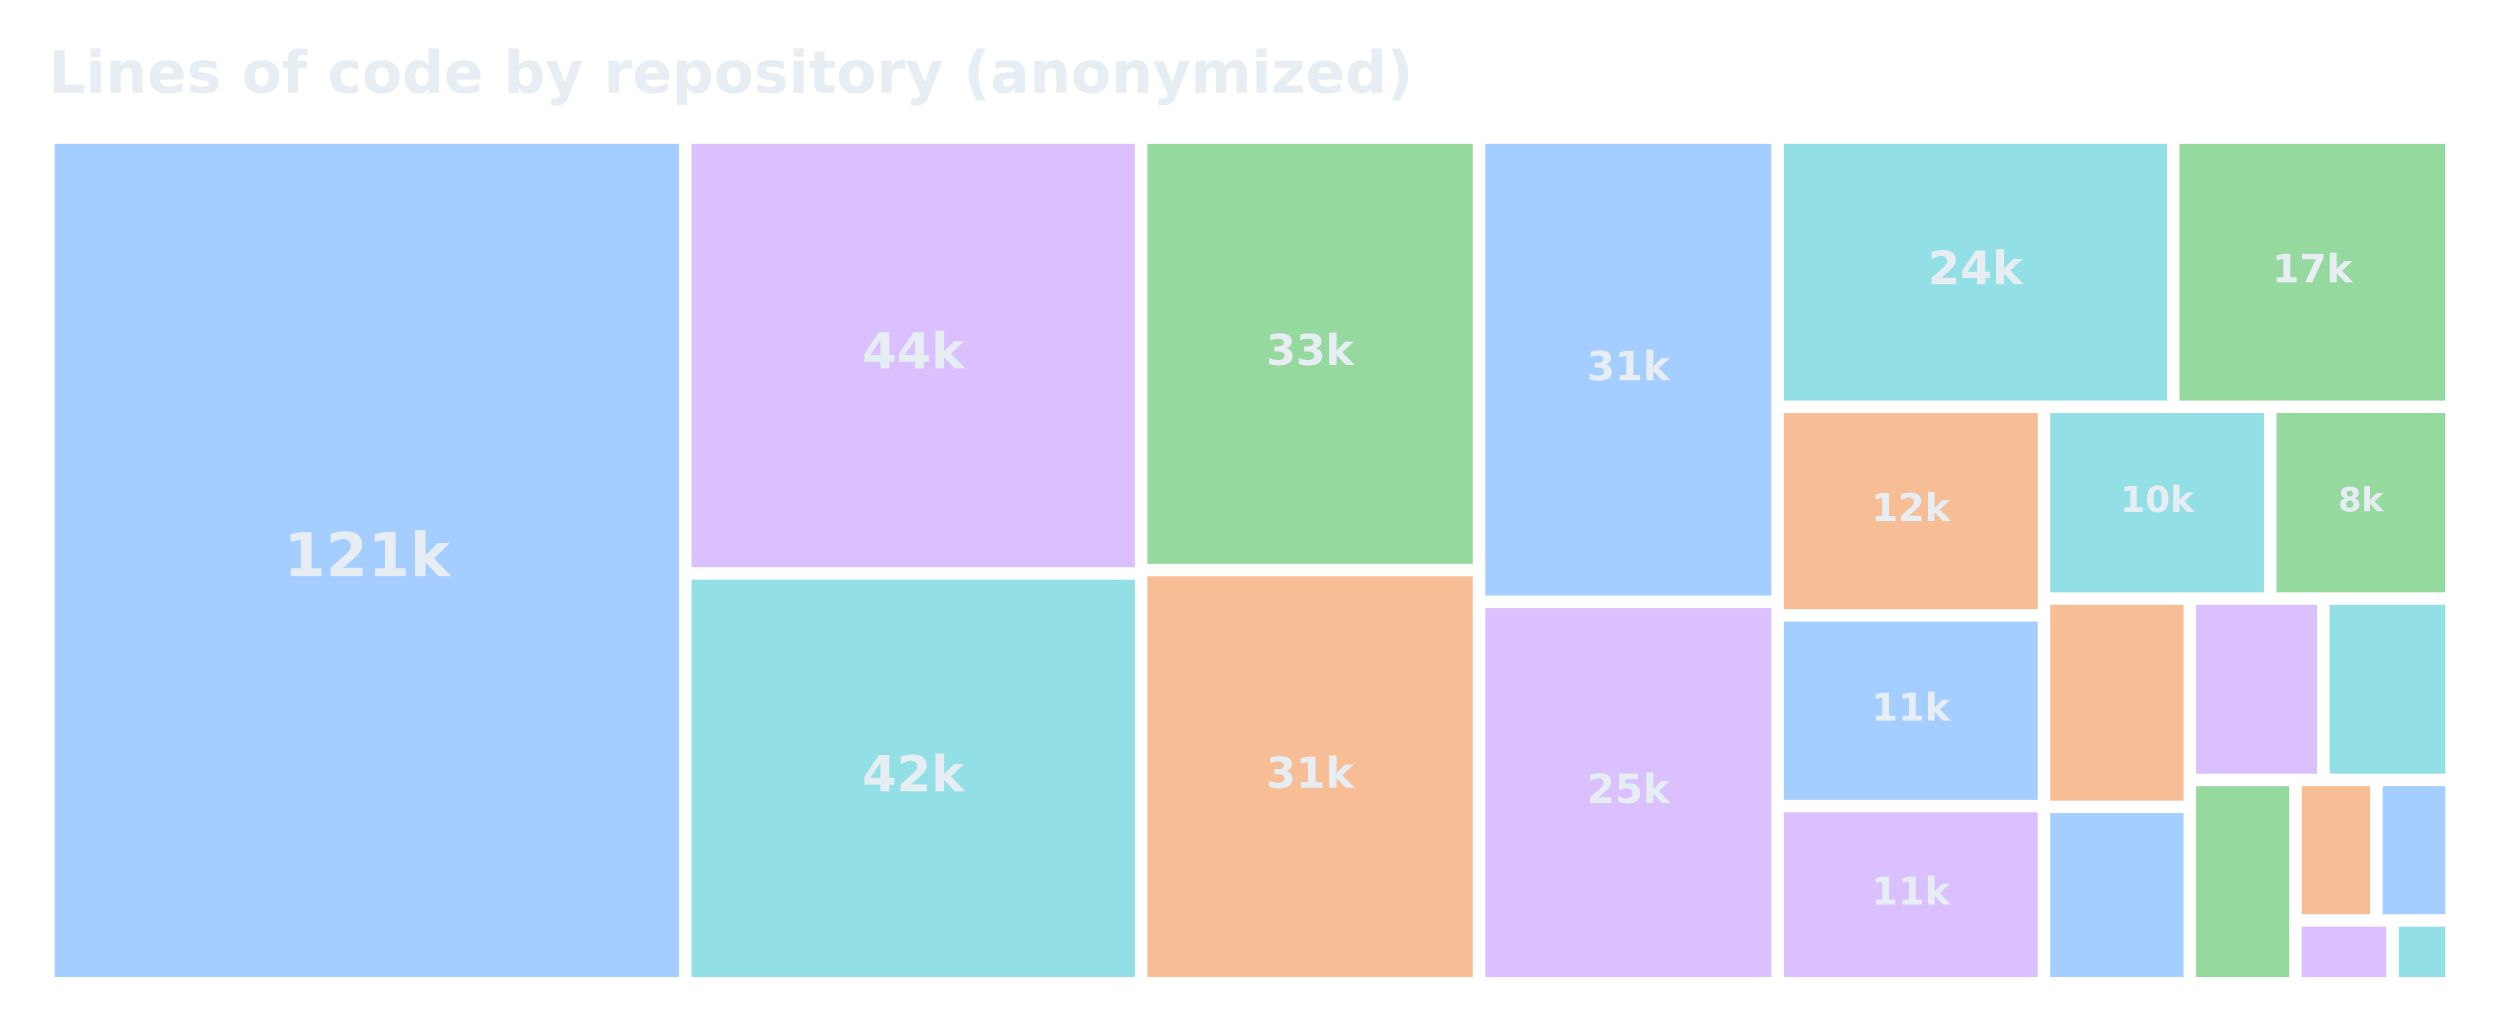
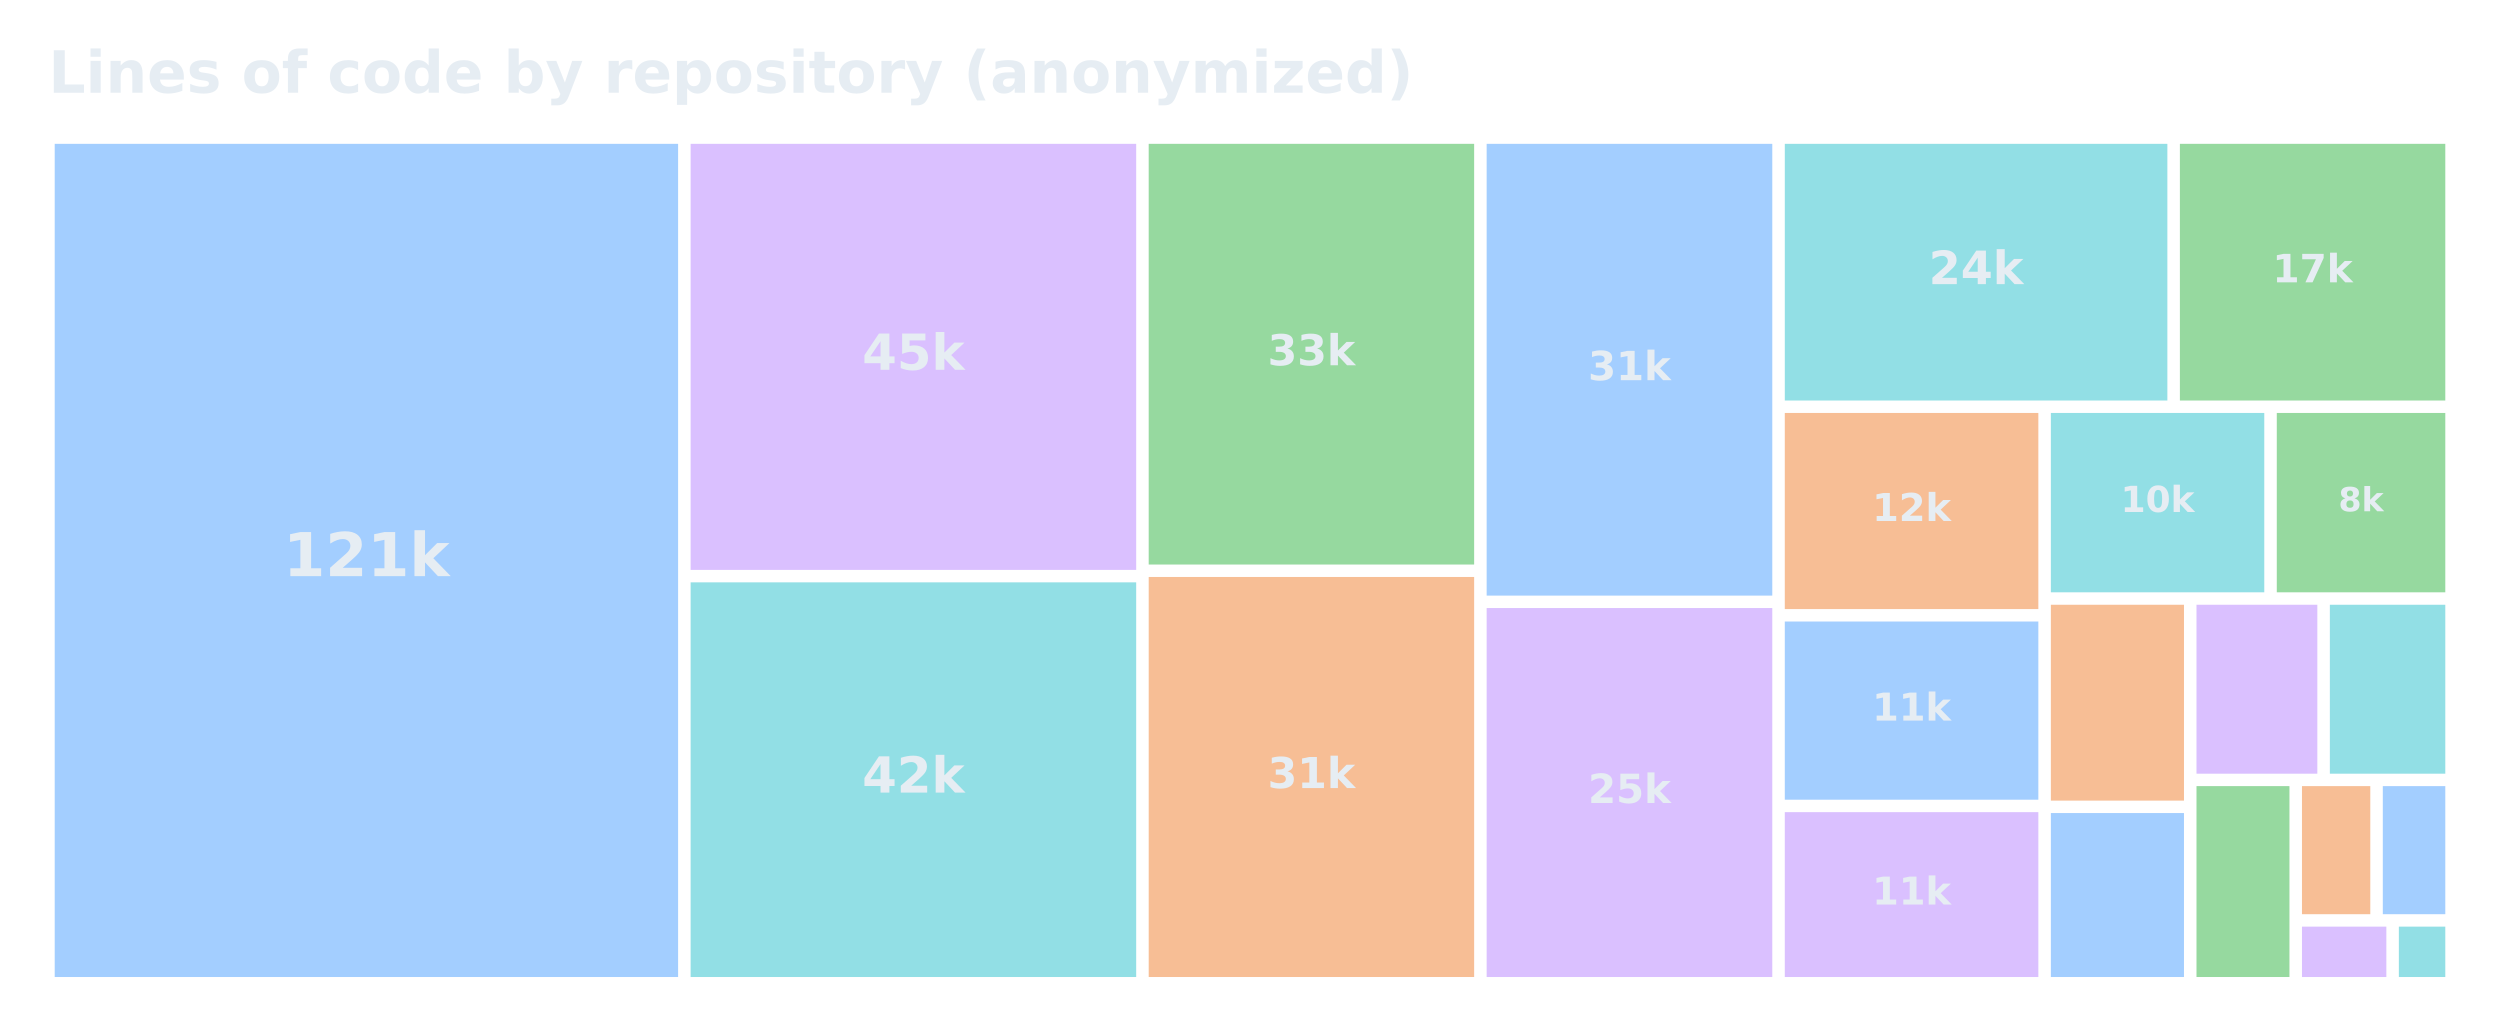
<svg xmlns="http://www.w3.org/2000/svg" xmlns:xlink="http://www.w3.org/1999/xlink" width="557.28pt" height="229.974pt" viewBox="0 0 557.28 229.974" version="1.1">
  <defs>
    <style type="text/css">*{stroke-linejoin: round; stroke-linecap: butt}</style>
  </defs>
  <g id="figure_1">
    <g id="patch_1">
      <path d="M 0 229.974  L 557.28 229.974  L 557.28 0  L 0 0  L 0 229.974  z " style="fill: none; opacity: 0" />
    </g>
    <g id="axes_1">
      <g id="patch_2">
-         <path d="M 12.195 32.064  L 151.371 32.064  L 151.371 217.788  L 12.195 217.788  z " clip-path="url(#pf82c1d01bf)" style="fill: #58a6ff; opacity: 0.55" />
+         <path d="M 12.195 32.064  L 151.159 32.064  L 151.159 217.788  L 12.195 217.788  z " clip-path="url(#pce9a09caf4)" style="fill: #58a6ff; opacity: 0.55" />
      </g>
      <g id="patch_3">
-         <path d="M 154.161 32.064  L 252.975 32.064  L 252.975 126.45  L 154.161 126.45  z " clip-path="url(#pf82c1d01bf)" style="fill: #bc8cff; opacity: 0.55" />
+         <path d="M 153.949 32.064  L 253.27 32.064  L 253.27 127.039  L 153.949 127.039  z " clip-path="url(#pce9a09caf4)" style="fill: #bc8cff; opacity: 0.55" />
      </g>
      <g id="patch_4">
-         <path d="M 154.161 129.222  L 252.975 129.222  L 252.975 217.788  L 154.161 217.788  z " clip-path="url(#pf82c1d01bf)" style="fill: #39c5cf; opacity: 0.55" />
+         <path d="M 153.949 129.811  L 253.27 129.811  L 253.27 217.788  L 153.949 217.788  z " clip-path="url(#pce9a09caf4)" style="fill: #39c5cf; opacity: 0.55" />
      </g>
      <g id="patch_5">
-         <path d="M 255.765 32.064  L 328.294 32.064  L 328.294 125.686  L 255.765 125.686  z " clip-path="url(#pf82c1d01bf)" style="fill: #3fb950; opacity: 0.55" />
+         <path d="M 256.06 32.064  L 328.604 32.064  L 328.604 125.841  L 256.06 125.841  z " clip-path="url(#pce9a09caf4)" style="fill: #3fb950; opacity: 0.55" />
      </g>
      <g id="patch_6">
-         <path d="M 255.765 128.458  L 328.294 128.458  L 328.294 217.788  L 255.765 217.788  z " clip-path="url(#pf82c1d01bf)" style="fill: #f0883e; opacity: 0.55" />
+         <path d="M 256.06 128.613  L 328.604 128.613  L 328.604 217.788  L 256.06 217.788  z " clip-path="url(#pce9a09caf4)" style="fill: #f0883e; opacity: 0.55" />
      </g>
      <g id="patch_7">
-         <path d="M 331.084 32.064  L 394.851 32.064  L 394.851 132.768  L 331.084 132.768  z " clip-path="url(#pf82c1d01bf)" style="fill: #58a6ff; opacity: 0.55" />
+         <path d="M 331.394 32.064  L 395.062 32.064  L 395.062 132.768  L 331.394 132.768  z " clip-path="url(#pce9a09caf4)" style="fill: #58a6ff; opacity: 0.55" />
      </g>
      <g id="patch_8">
-         <path d="M 331.084 135.54  L 394.851 135.54  L 394.851 217.788  L 331.084 217.788  z " clip-path="url(#pf82c1d01bf)" style="fill: #bc8cff; opacity: 0.55" />
+         <path d="M 331.394 135.54  L 395.062 135.54  L 395.062 217.788  L 331.394 217.788  z " clip-path="url(#pce9a09caf4)" style="fill: #bc8cff; opacity: 0.55" />
      </g>
      <g id="patch_9">
-         <path d="M 397.641 32.064  L 483.046 32.064  L 483.046 89.287  L 397.641 89.287  z " clip-path="url(#pf82c1d01bf)" style="fill: #39c5cf; opacity: 0.55" />
+         <path d="M 397.852 32.064  L 483.133 32.064  L 483.133 89.281  L 397.852 89.281  z " clip-path="url(#pce9a09caf4)" style="fill: #39c5cf; opacity: 0.55" />
      </g>
      <g id="patch_10">
-         <path d="M 485.836 32.064  L 545.085 32.064  L 545.085 89.287  L 485.836 89.287  z " clip-path="url(#pf82c1d01bf)" style="fill: #3fb950; opacity: 0.55" />
+         <path d="M 485.923 32.064  L 545.085 32.064  L 545.085 89.281  L 485.923 89.281  z " clip-path="url(#pce9a09caf4)" style="fill: #3fb950; opacity: 0.55" />
      </g>
      <g id="patch_11">
-         <path d="M 397.641 92.059  L 454.233 92.059  L 454.233 135.791  L 397.641 135.791  z " clip-path="url(#pf82c1d01bf)" style="fill: #f0883e; opacity: 0.55" />
+         <path d="M 397.852 92.053  L 454.373 92.053  L 454.373 135.771  L 397.852 135.771  z " clip-path="url(#pce9a09caf4)" style="fill: #f0883e; opacity: 0.55" />
      </g>
      <g id="patch_12">
-         <path d="M 397.641 138.563  L 454.233 138.563  L 454.233 178.298  L 397.641 178.298  z " clip-path="url(#pf82c1d01bf)" style="fill: #58a6ff; opacity: 0.55" />
+         <path d="M 397.852 138.543  L 454.373 138.543  L 454.373 178.265  L 397.852 178.265  z " clip-path="url(#pce9a09caf4)" style="fill: #58a6ff; opacity: 0.55" />
      </g>
      <g id="patch_13">
-         <path d="M 397.641 181.07  L 454.233 181.07  L 454.233 217.788  L 397.641 217.788  z " clip-path="url(#pf82c1d01bf)" style="fill: #bc8cff; opacity: 0.55" />
+         <path d="M 397.852 181.037  L 454.373 181.037  L 454.373 217.788  L 397.852 217.788  z " clip-path="url(#pce9a09caf4)" style="fill: #bc8cff; opacity: 0.55" />
      </g>
      <g id="patch_14">
-         <path d="M 457.023 92.059  L 504.671 92.059  L 504.671 132.038  L 457.023 132.038  z " clip-path="url(#pf82c1d01bf)" style="fill: #39c5cf; opacity: 0.55" />
+         <path d="M 457.163 92.053  L 504.733 92.053  L 504.733 132.034  L 457.163 132.034  z " clip-path="url(#pce9a09caf4)" style="fill: #39c5cf; opacity: 0.55" />
      </g>
      <g id="patch_15">
-         <path d="M 507.461 92.059  L 545.085 92.059  L 545.085 132.038  L 507.461 132.038  z " clip-path="url(#pf82c1d01bf)" style="fill: #3fb950; opacity: 0.55" />
+         <path d="M 507.523 92.053  L 545.085 92.053  L 545.085 132.034  L 507.523 132.034  z " clip-path="url(#pce9a09caf4)" style="fill: #3fb950; opacity: 0.55" />
      </g>
      <g id="patch_16">
-         <path d="M 457.023 134.81  L 486.746 134.81  L 486.746 178.467  L 457.023 178.467  z " clip-path="url(#pf82c1d01bf)" style="fill: #f0883e; opacity: 0.55" />
+         <path d="M 457.163 134.806  L 486.835 134.806  L 486.835 178.466  L 457.163 178.466  z " clip-path="url(#pce9a09caf4)" style="fill: #f0883e; opacity: 0.55" />
      </g>
      <g id="patch_17">
-         <path d="M 457.023 181.239  L 486.746 181.239  L 486.746 217.788  L 457.023 217.788  z " clip-path="url(#pf82c1d01bf)" style="fill: #58a6ff; opacity: 0.55" />
+         <path d="M 457.163 181.238  L 486.835 181.238  L 486.835 217.788  L 457.163 217.788  z " clip-path="url(#pce9a09caf4)" style="fill: #58a6ff; opacity: 0.55" />
      </g>
      <g id="patch_18">
-         <path d="M 489.536 134.81  L 516.517 134.81  L 516.517 172.466  L 489.536 172.466  z " clip-path="url(#pf82c1d01bf)" style="fill: #bc8cff; opacity: 0.55" />
+         <path d="M 489.625 134.806  L 516.561 134.806  L 516.561 172.464  L 489.625 172.464  z " clip-path="url(#pce9a09caf4)" style="fill: #bc8cff; opacity: 0.55" />
      </g>
      <g id="patch_19">
-         <path d="M 519.307 134.81  L 545.085 134.81  L 545.085 172.466  L 519.307 172.466  z " clip-path="url(#pf82c1d01bf)" style="fill: #39c5cf; opacity: 0.55" />
+         <path d="M 519.351 134.806  L 545.085 134.806  L 545.085 172.464  L 519.351 172.464  z " clip-path="url(#pce9a09caf4)" style="fill: #39c5cf; opacity: 0.55" />
      </g>
      <g id="patch_20">
-         <path d="M 489.536 175.238  L 510.294 175.238  L 510.294 217.788  L 489.536 217.788  z " clip-path="url(#pf82c1d01bf)" style="fill: #3fb950; opacity: 0.55" />
+         <path d="M 489.625 175.236  L 510.347 175.236  L 510.347 217.788  L 489.625 217.788  z " clip-path="url(#pce9a09caf4)" style="fill: #3fb950; opacity: 0.55" />
      </g>
      <g id="patch_21">
-         <path d="M 513.084 175.238  L 528.342 175.238  L 528.342 203.787  L 513.084 203.787  z " clip-path="url(#pf82c1d01bf)" style="fill: #f0883e; opacity: 0.55" />
+         <path d="M 513.137 175.236  L 528.367 175.236  L 528.367 203.786  L 513.137 203.786  z " clip-path="url(#pce9a09caf4)" style="fill: #f0883e; opacity: 0.55" />
      </g>
      <g id="patch_22">
-         <path d="M 531.132 175.238  L 545.085 175.238  L 545.085 203.787  L 531.132 203.787  z " clip-path="url(#pf82c1d01bf)" style="fill: #58a6ff; opacity: 0.55" />
+         <path d="M 531.157 175.236  L 545.085 175.236  L 545.085 203.786  L 531.157 203.786  z " clip-path="url(#pce9a09caf4)" style="fill: #58a6ff; opacity: 0.55" />
      </g>
      <g id="patch_23">
-         <path d="M 513.084 206.559  L 531.923 206.559  L 531.923 217.788  L 513.084 217.788  z " clip-path="url(#pf82c1d01bf)" style="fill: #bc8cff; opacity: 0.55" />
+         <path d="M 513.137 206.558  L 531.944 206.558  L 531.944 217.788  L 513.137 217.788  z " clip-path="url(#pce9a09caf4)" style="fill: #bc8cff; opacity: 0.55" />
      </g>
      <g id="patch_24">
-         <path d="M 534.713 206.559  L 545.085 206.559  L 545.085 217.788  L 534.713 217.788  z " clip-path="url(#pf82c1d01bf)" style="fill: #39c5cf; opacity: 0.55" />
+         <path d="M 534.734 206.558  L 545.085 206.558  L 545.085 217.788  L 534.734 217.788  z " clip-path="url(#pce9a09caf4)" style="fill: #39c5cf; opacity: 0.55" />
      </g>
      <g id="text_1">
-         <g style="fill: #e6edf3" transform="translate(63.23142 128.4283) scale(0.134807 -0.134807)">
+         <g style="fill: #e6edf3" transform="translate(63.14287 128.425) scale(0.13468 -0.13468)">
          <defs>
            <path id="DejaVuSans-Bold-14" d="M 750 831  L 1813 831  L 1813 3847  L 722 3622  L 722 4441  L 1806 4666  L 2950 4666  L 2950 831  L 4013 831  L 4013 0  L 750 0  L 750 831  z " transform="scale(0.015625)" />
            <path id="DejaVuSans-Bold-15" d="M 1844 884  L 3897 884  L 3897 0  L 506 0  L 506 884  L 2209 2388  Q 2438 2594 2547 2791  Q 2656 2988 2656 3200  Q 2656 3528 2436 3728  Q 2216 3928 1850 3928  Q 1569 3928 1234 3808  Q 900 3688 519 3450  L 519 4475  Q 925 4609 1322 4679  Q 1719 4750 2100 4750  Q 2938 4750 3402 4381  Q 3866 4013 3866 3353  Q 3866 2972 3669 2642  Q 3472 2313 2841 1759  L 1844 884  z " transform="scale(0.015625)" />
            <path id="DejaVuSans-Bold-4e" d="M 538 4863  L 1656 4863  L 1656 2216  L 2944 3500  L 4244 3500  L 2534 1894  L 4378 0  L 3022 0  L 1656 1459  L 1656 0  L 538 0  L 538 4863  z " transform="scale(0.015625)" />
          </defs>
          <use xlink:href="#DejaVuSans-Bold-14" />
          <use xlink:href="#DejaVuSans-Bold-15" transform="translate(69.57812 0)" />
          <use xlink:href="#DejaVuSans-Bold-14" transform="translate(139.1562 0)" />
          <use xlink:href="#DejaVuSans-Bold-4e" transform="translate(208.7344 0)" />
        </g>
      </g>
      <g id="text_2">
-         <g style="fill: #e6edf3" transform="translate(192.1854 82.13266) scale(0.110695 -0.110695)">
+         <g style="fill: #e6edf3" transform="translate(192.1958 82.4351) scale(0.110998 -0.110998)">
          <defs>
            <path id="DejaVuSans-Bold-17" d="M 2356 3675  L 1038 1722  L 2356 1722  L 2356 3675  z M 2156 4666  L 3494 4666  L 3494 1722  L 4159 1722  L 4159 850  L 3494 850  L 3494 0  L 2356 0  L 2356 850  L 288 850  L 288 1881  L 2156 4666  z " transform="scale(0.015625)" />
+             <path id="DejaVuSans-Bold-18" d="M 678 4666  L 3669 4666  L 3669 3781  L 1638 3781  L 1638 3059  Q 1775 3097 1914 3117  Q 2053 3138 2203 3138  Q 3056 3138 3531 2711  Q 4006 2284 4006 1522  Q 4006 766 3489 337  Q 2972 -91 2053 -91  Q 1656 -91 1267 -14  Q 878 63 494 219  L 494 1166  Q 875 947 1217 837  Q 1559 728 1863 728  Q 2300 728 2551 942  Q 2803 1156 2803 1522  Q 2803 1891 2551 2103  Q 2300 2316 1863 2316  Q 1603 2316 1309 2248  Q 1016 2181 678 2041  L 678 4666  z " transform="scale(0.015625)" />
          </defs>
          <use xlink:href="#DejaVuSans-Bold-17" />
-           <use xlink:href="#DejaVuSans-Bold-17" transform="translate(69.57812 0)" />
+           <use xlink:href="#DejaVuSans-Bold-18" transform="translate(69.57812 0)" />
          <use xlink:href="#DejaVuSans-Bold-4e" transform="translate(139.1562 0)" />
        </g>
      </g>
      <g id="text_3">
-         <g style="fill: #e6edf3" transform="translate(192.1854 176.3807) scale(0.110695 -0.110695)">
+         <g style="fill: #e6edf3" transform="translate(192.1958 176.6831) scale(0.110998 -0.110998)">
          <use xlink:href="#DejaVuSans-Bold-17" />
          <use xlink:href="#DejaVuSans-Bold-15" transform="translate(69.57812 0)" />
          <use xlink:href="#DejaVuSans-Bold-4e" transform="translate(139.1562 0)" />
        </g>
      </g>
      <g id="text_4">
-         <g style="fill: #e6edf3" transform="translate(282.2613 81.34292) scale(0.094994 -0.094994)">
+         <g style="fill: #e6edf3" transform="translate(282.5627 81.4208) scale(0.095002 -0.095002)">
          <defs>
            <path id="DejaVuSans-Bold-16" d="M 2981 2516  Q 3453 2394 3698 2092  Q 3944 1791 3944 1325  Q 3944 631 3412 270  Q 2881 -91 1863 -91  Q 1503 -91 1142 -33  Q 781 25 428 141  L 428 1069  Q 766 900 1098 814  Q 1431 728 1753 728  Q 2231 728 2486 893  Q 2741 1059 2741 1369  Q 2741 1688 2480 1852  Q 2219 2016 1709 2016  L 1228 2016  L 1228 2791  L 1734 2791  Q 2188 2791 2409 2933  Q 2631 3075 2631 3366  Q 2631 3634 2415 3781  Q 2200 3928 1806 3928  Q 1516 3928 1219 3862  Q 922 3797 628 3669  L 628 4550  Q 984 4650 1334 4700  Q 1684 4750 2022 4750  Q 2931 4750 3382 4451  Q 3834 4153 3834 3553  Q 3834 3144 3618 2883  Q 3403 2622 2981 2516  z " transform="scale(0.015625)" />
          </defs>
          <use xlink:href="#DejaVuSans-Bold-16" />
          <use xlink:href="#DejaVuSans-Bold-16" transform="translate(69.57812 0)" />
          <use xlink:href="#DejaVuSans-Bold-4e" transform="translate(139.1562 0)" />
        </g>
      </g>
      <g id="text_5">
-         <g style="fill: #e6edf3" transform="translate(282.2613 175.5909) scale(0.094994 -0.094994)">
+         <g style="fill: #e6edf3" transform="translate(282.5627 175.6688) scale(0.095002 -0.095002)">
          <use xlink:href="#DejaVuSans-Bold-16" />
          <use xlink:href="#DejaVuSans-Bold-14" transform="translate(69.57812 0)" />
          <use xlink:href="#DejaVuSans-Bold-4e" transform="translate(139.1562 0)" />
        </g>
      </g>
      <g id="text_6">
-         <g style="fill: #e6edf3" transform="translate(353.7379 84.7482) scale(0.089759 -0.089759)">
+         <g style="fill: #e6edf3" transform="translate(354.0039 84.74666) scale(0.0897 -0.0897)">
          <use xlink:href="#DejaVuSans-Bold-16" />
          <use xlink:href="#DejaVuSans-Bold-14" transform="translate(69.57812 0)" />
          <use xlink:href="#DejaVuSans-Bold-4e" transform="translate(139.1562 0)" />
        </g>
      </g>
      <g id="text_7">
-         <g style="fill: #e6edf3" transform="translate(353.7379 178.9962) scale(0.089759 -0.089759)">
-           <defs>
-             <path id="DejaVuSans-Bold-18" d="M 678 4666  L 3669 4666  L 3669 3781  L 1638 3781  L 1638 3059  Q 1775 3097 1914 3117  Q 2053 3138 2203 3138  Q 3056 3138 3531 2711  Q 4006 2284 4006 1522  Q 4006 766 3489 337  Q 2972 -91 2053 -91  Q 1656 -91 1267 -14  Q 878 63 494 219  L 494 1166  Q 875 947 1217 837  Q 1559 728 1863 728  Q 2300 728 2551 942  Q 2803 1156 2803 1522  Q 2803 1891 2551 2103  Q 2300 2316 1863 2316  Q 1603 2316 1309 2248  Q 1016 2181 678 2041  L 678 4666  z " transform="scale(0.015625)" />
-           </defs>
+         <g style="fill: #e6edf3" transform="translate(354.0039 178.9947) scale(0.0897 -0.0897)">
          <use xlink:href="#DejaVuSans-Bold-15" />
          <use xlink:href="#DejaVuSans-Bold-18" transform="translate(69.57812 0)" />
          <use xlink:href="#DejaVuSans-Bold-4e" transform="translate(139.1562 0)" />
        </g>
      </g>
      <g id="text_8">
-         <g style="fill: #e6edf3" transform="translate(429.785 63.34305) scale(0.102685 -0.102685)">
+         <g style="fill: #e6edf3" transform="translate(429.941 63.33831) scale(0.102612 -0.102612)">
          <use xlink:href="#DejaVuSans-Bold-15" />
          <use xlink:href="#DejaVuSans-Bold-17" transform="translate(69.57812 0)" />
          <use xlink:href="#DejaVuSans-Bold-4e" transform="translate(139.1562 0)" />
        </g>
      </g>
      <g id="text_9">
-         <g style="fill: #e6edf3" transform="translate(506.5085 62.9371) scale(0.08706 -0.08706)">
+         <g style="fill: #e6edf3" transform="translate(506.5572 62.93293) scale(0.087008 -0.087008)">
          <defs>
            <path id="DejaVuSans-Bold-1a" d="M 428 4666  L 3944 4666  L 3944 3988  L 2125 0  L 953 0  L 2675 3781  L 428 3781  L 428 4666  z " transform="scale(0.015625)" />
          </defs>
          <use xlink:href="#DejaVuSans-Bold-14" />
          <use xlink:href="#DejaVuSans-Bold-1a" transform="translate(69.57812 0)" />
          <use xlink:href="#DejaVuSans-Bold-4e" transform="translate(139.1562 0)" />
        </g>
      </g>
      <g id="text_10">
-         <g style="fill: #e6edf3" transform="translate(417.1483 116.1452) scale(0.085473 -0.085473)">
+         <g style="fill: #e6edf3" transform="translate(417.3275 116.1314) scale(0.085431 -0.085431)">
          <use xlink:href="#DejaVuSans-Bold-14" />
          <use xlink:href="#DejaVuSans-Bold-15" transform="translate(69.57812 0)" />
          <use xlink:href="#DejaVuSans-Bold-4e" transform="translate(139.1562 0)" />
        </g>
      </g>
      <g id="text_11">
-         <g style="fill: #e6edf3" transform="translate(417.1483 160.6509) scale(0.085473 -0.085473)">
+         <g style="fill: #e6edf3" transform="translate(417.3275 160.6235) scale(0.085431 -0.085431)">
          <use xlink:href="#DejaVuSans-Bold-14" />
          <use xlink:href="#DejaVuSans-Bold-14" transform="translate(69.57812 0)" />
          <use xlink:href="#DejaVuSans-Bold-4e" transform="translate(139.1562 0)" />
        </g>
      </g>
      <g id="text_12">
-         <g style="fill: #e6edf3" transform="translate(417.1483 201.6496) scale(0.085473 -0.085473)">
+         <g style="fill: #e6edf3" transform="translate(417.3275 201.6321) scale(0.085431 -0.085431)">
          <use xlink:href="#DejaVuSans-Bold-14" />
          <use xlink:href="#DejaVuSans-Bold-14" transform="translate(69.57812 0)" />
          <use xlink:href="#DejaVuSans-Bold-4e" transform="translate(139.1562 0)" />
        </g>
      </g>
      <g id="text_13">
-         <g style="fill: #e6edf3" transform="translate(472.6074 114.1301) scale(0.08013 -0.08013)">
+         <g style="fill: #e6edf3" transform="translate(472.713 114.1242) scale(0.080084 -0.080084)">
          <defs>
            <path id="DejaVuSans-Bold-13" d="M 2944 2338  Q 2944 3213 2780 3570  Q 2616 3928 2228 3928  Q 1841 3928 1675 3570  Q 1509 3213 1509 2338  Q 1509 1453 1675 1090  Q 1841 728 2228 728  Q 2613 728 2778 1090  Q 2944 1453 2944 2338  z M 4147 2328  Q 4147 1169 3647 539  Q 3147 -91 2228 -91  Q 1306 -91 806 539  Q 306 1169 306 2328  Q 306 3491 806 4120  Q 1306 4750 2228 4750  Q 3147 4750 3647 4120  Q 4147 3491 4147 2328  z " transform="scale(0.015625)" />
          </defs>
          <use xlink:href="#DejaVuSans-Bold-14" />
          <use xlink:href="#DejaVuSans-Bold-13" transform="translate(69.57812 0)" />
          <use xlink:href="#DejaVuSans-Bold-4e" transform="translate(139.1562 0)" />
        </g>
      </g>
      <g id="text_14">
-         <g style="fill: #e6edf3" transform="translate(521.2283 113.9745) scale(0.074142 -0.074142)">
+         <g style="fill: #e6edf3" transform="translate(521.2618 113.9689) scale(0.074105 -0.074105)">
          <defs>
            <path id="DejaVuSans-Bold-1b" d="M 2228 2088  Q 1891 2088 1709 1903  Q 1528 1719 1528 1375  Q 1528 1031 1709 848  Q 1891 666 2228 666  Q 2563 666 2741 848  Q 2919 1031 2919 1375  Q 2919 1722 2741 1905  Q 2563 2088 2228 2088  z M 1350 2484  Q 925 2613 709 2878  Q 494 3144 494 3541  Q 494 4131 934 4440  Q 1375 4750 2228 4750  Q 3075 4750 3515 4442  Q 3956 4134 3956 3541  Q 3956 3144 3739 2878  Q 3522 2613 3097 2484  Q 3572 2353 3814 2058  Q 4056 1763 4056 1313  Q 4056 619 3595 264  Q 3134 -91 2228 -91  Q 1319 -91 855 264  Q 391 619 391 1313  Q 391 1763 633 2058  Q 875 2353 1350 2484  z M 1631 3419  Q 1631 3141 1786 2991  Q 1941 2841 2228 2841  Q 2509 2841 2662 2991  Q 2816 3141 2816 3419  Q 2816 3697 2662 3845  Q 2509 3994 2228 3994  Q 1941 3994 1786 3844  Q 1631 3694 1631 3419  z " transform="scale(0.015625)" />
          </defs>
          <use xlink:href="#DejaVuSans-Bold-1b" />
          <use xlink:href="#DejaVuSans-Bold-4e" transform="translate(69.57812 0)" />
        </g>
      </g>
      <g id="text_15">
        <g style="fill: #e6edf3" transform="translate(10.8 20.67797) scale(0.13 -0.13)">
          <defs>
            <path id="DejaVuSans-Bold-2f" d="M 588 4666  L 1791 4666  L 1791 909  L 3903 909  L 3903 0  L 588 0  L 588 4666  z " transform="scale(0.015625)" />
            <path id="DejaVuSans-Bold-4c" d="M 538 3500  L 1656 3500  L 1656 0  L 538 0  L 538 3500  z M 538 4863  L 1656 4863  L 1656 3950  L 538 3950  L 538 4863  z " transform="scale(0.015625)" />
            <path id="DejaVuSans-Bold-51" d="M 4056 2131  L 4056 0  L 2931 0  L 2931 347  L 2931 1631  Q 2931 2084 2911 2256  Q 2891 2428 2841 2509  Q 2775 2619 2662 2680  Q 2550 2741 2406 2741  Q 2056 2741 1856 2470  Q 1656 2200 1656 1722  L 1656 0  L 538 0  L 538 3500  L 1656 3500  L 1656 2988  Q 1909 3294 2193 3439  Q 2478 3584 2822 3584  Q 3428 3584 3742 3212  Q 4056 2841 4056 2131  z " transform="scale(0.015625)" />
            <path id="DejaVuSans-Bold-48" d="M 4031 1759  L 4031 1441  L 1416 1441  Q 1456 1047 1700 850  Q 1944 653 2381 653  Q 2734 653 3104 758  Q 3475 863 3866 1075  L 3866 213  Q 3469 63 3072 -14  Q 2675 -91 2278 -91  Q 1328 -91 801 392  Q 275 875 275 1747  Q 275 2603 792 3093  Q 1309 3584 2216 3584  Q 3041 3584 3536 3087  Q 4031 2591 4031 1759  z M 2881 2131  Q 2881 2450 2695 2645  Q 2509 2841 2209 2841  Q 1884 2841 1681 2658  Q 1478 2475 1428 2131  L 2881 2131  z " transform="scale(0.015625)" />
            <path id="DejaVuSans-Bold-56" d="M 3272 3391  L 3272 2541  Q 2913 2691 2578 2766  Q 2244 2841 1947 2841  Q 1628 2841 1473 2761  Q 1319 2681 1319 2516  Q 1319 2381 1436 2309  Q 1553 2238 1856 2203  L 2053 2175  Q 2913 2066 3209 1816  Q 3506 1566 3506 1031  Q 3506 472 3093 190  Q 2681 -91 1863 -91  Q 1516 -91 1145 -36  Q 775 19 384 128  L 384 978  Q 719 816 1070 734  Q 1422 653 1784 653  Q 2113 653 2278 743  Q 2444 834 2444 1013  Q 2444 1163 2330 1236  Q 2216 1309 1875 1350  L 1678 1375  Q 931 1469 631 1722  Q 331 1975 331 2491  Q 331 3047 712 3315  Q 1094 3584 1881 3584  Q 2191 3584 2531 3537  Q 2872 3491 3272 3391  z " transform="scale(0.015625)" />
            <path id="DejaVuSans-Bold-3" transform="scale(0.015625)" />
            <path id="DejaVuSans-Bold-52" d="M 2203 2784  Q 1831 2784 1636 2517  Q 1441 2250 1441 1747  Q 1441 1244 1636 976  Q 1831 709 2203 709  Q 2569 709 2762 976  Q 2956 1244 2956 1747  Q 2956 2250 2762 2517  Q 2569 2784 2203 2784  z M 2203 3584  Q 3106 3584 3614 3096  Q 4122 2609 4122 1747  Q 4122 884 3614 396  Q 3106 -91 2203 -91  Q 1297 -91 786 396  Q 275 884 275 1747  Q 275 2609 786 3096  Q 1297 3584 2203 3584  z " transform="scale(0.015625)" />
            <path id="DejaVuSans-Bold-49" d="M 2841 4863  L 2841 4128  L 2222 4128  Q 1984 4128 1890 4042  Q 1797 3956 1797 3744  L 1797 3500  L 2753 3500  L 2753 2700  L 1797 2700  L 1797 0  L 678 0  L 678 2700  L 122 2700  L 122 3500  L 678 3500  L 678 3744  Q 678 4316 997 4589  Q 1316 4863 1984 4863  L 2841 4863  z " transform="scale(0.015625)" />
            <path id="DejaVuSans-Bold-46" d="M 3366 3391  L 3366 2478  Q 3138 2634 2908 2709  Q 2678 2784 2431 2784  Q 1963 2784 1702 2511  Q 1441 2238 1441 1747  Q 1441 1256 1702 982  Q 1963 709 2431 709  Q 2694 709 2930 787  Q 3166 866 3366 1019  L 3366 103  Q 3103 6 2833 -42  Q 2563 -91 2291 -91  Q 1344 -91 809 395  Q 275 881 275 1747  Q 275 2613 809 3098  Q 1344 3584 2291 3584  Q 2566 3584 2833 3536  Q 3100 3488 3366 3391  z " transform="scale(0.015625)" />
            <path id="DejaVuSans-Bold-47" d="M 2919 2988  L 2919 4863  L 4044 4863  L 4044 0  L 2919 0  L 2919 506  Q 2688 197 2409 53  Q 2131 -91 1766 -91  Q 1119 -91 703 423  Q 288 938 288 1747  Q 288 2556 703 3070  Q 1119 3584 1766 3584  Q 2128 3584 2408 3439  Q 2688 3294 2919 2988  z M 2181 722  Q 2541 722 2730 984  Q 2919 1247 2919 1747  Q 2919 2247 2730 2509  Q 2541 2772 2181 2772  Q 1825 2772 1636 2509  Q 1447 2247 1447 1747  Q 1447 1247 1636 984  Q 1825 722 2181 722  z " transform="scale(0.015625)" />
            <path id="DejaVuSans-Bold-45" d="M 2400 722  Q 2759 722 2948 984  Q 3138 1247 3138 1747  Q 3138 2247 2948 2509  Q 2759 2772 2400 2772  Q 2041 2772 1848 2508  Q 1656 2244 1656 1747  Q 1656 1250 1848 986  Q 2041 722 2400 722  z M 1656 2988  Q 1888 3294 2169 3439  Q 2450 3584 2816 3584  Q 3463 3584 3878 3070  Q 4294 2556 4294 1747  Q 4294 938 3878 423  Q 3463 -91 2816 -91  Q 2450 -91 2169 54  Q 1888 200 1656 506  L 1656 0  L 538 0  L 538 4863  L 1656 4863  L 1656 2988  z " transform="scale(0.015625)" />
            <path id="DejaVuSans-Bold-5c" d="M 78 3500  L 1197 3500  L 2138 1125  L 2938 3500  L 4056 3500  L 2584 -331  Q 2363 -916 2067 -1148  Q 1772 -1381 1288 -1381  L 641 -1381  L 641 -647  L 991 -647  Q 1275 -647 1404 -556  Q 1534 -466 1606 -231  L 1638 -134  L 78 3500  z " transform="scale(0.015625)" />
            <path id="DejaVuSans-Bold-55" d="M 3138 2547  Q 2991 2616 2845 2648  Q 2700 2681 2553 2681  Q 2122 2681 1889 2404  Q 1656 2128 1656 1613  L 1656 0  L 538 0  L 538 3500  L 1656 3500  L 1656 2925  Q 1872 3269 2151 3426  Q 2431 3584 2822 3584  Q 2878 3584 2943 3579  Q 3009 3575 3134 3559  L 3138 2547  z " transform="scale(0.015625)" />
            <path id="DejaVuSans-Bold-53" d="M 1656 506  L 1656 -1331  L 538 -1331  L 538 3500  L 1656 3500  L 1656 2988  Q 1888 3294 2169 3439  Q 2450 3584 2816 3584  Q 3463 3584 3878 3070  Q 4294 2556 4294 1747  Q 4294 938 3878 423  Q 3463 -91 2816 -91  Q 2450 -91 2169 54  Q 1888 200 1656 506  z M 2400 2772  Q 2041 2772 1848 2508  Q 1656 2244 1656 1747  Q 1656 1250 1848 986  Q 2041 722 2400 722  Q 2759 722 2948 984  Q 3138 1247 3138 1747  Q 3138 2247 2948 2509  Q 2759 2772 2400 2772  z " transform="scale(0.015625)" />
            <path id="DejaVuSans-Bold-57" d="M 1759 4494  L 1759 3500  L 2913 3500  L 2913 2700  L 1759 2700  L 1759 1216  Q 1759 972 1856 886  Q 1953 800 2241 800  L 2816 800  L 2816 0  L 1856 0  Q 1194 0 917 276  Q 641 553 641 1216  L 641 2700  L 84 2700  L 84 3500  L 641 3500  L 641 4494  L 1759 4494  z " transform="scale(0.015625)" />
            <path id="DejaVuSans-Bold-b" d="M 2413 -844  L 1484 -844  Q 1006 -72 778 623  Q 550 1319 550 2003  Q 550 2688 779 3389  Q 1009 4091 1484 4856  L 2413 4856  Q 2013 4116 1813 3408  Q 1613 2700 1613 2009  Q 1613 1319 1811 609  Q 2009 -100 2413 -844  z " transform="scale(0.015625)" />
            <path id="DejaVuSans-Bold-44" d="M 2106 1575  Q 1756 1575 1579 1456  Q 1403 1338 1403 1106  Q 1403 894 1545 773  Q 1688 653 1941 653  Q 2256 653 2472 879  Q 2688 1106 2688 1447  L 2688 1575  L 2106 1575  z M 3816 1997  L 3816 0  L 2688 0  L 2688 519  Q 2463 200 2181 54  Q 1900 -91 1497 -91  Q 953 -91 614 226  Q 275 544 275 1050  Q 275 1666 698 1953  Q 1122 2241 2028 2241  L 2688 2241  L 2688 2328  Q 2688 2594 2478 2717  Q 2269 2841 1825 2841  Q 1466 2841 1156 2769  Q 847 2697 581 2553  L 581 3406  Q 941 3494 1303 3539  Q 1666 3584 2028 3584  Q 2975 3584 3395 3211  Q 3816 2838 3816 1997  z " transform="scale(0.015625)" />
            <path id="DejaVuSans-Bold-50" d="M 3781 2919  Q 3994 3244 4286 3414  Q 4578 3584 4928 3584  Q 5531 3584 5847 3212  Q 6163 2841 6163 2131  L 6163 0  L 5038 0  L 5038 1825  Q 5041 1866 5042 1909  Q 5044 1953 5044 2034  Q 5044 2406 4934 2573  Q 4825 2741 4581 2741  Q 4263 2741 4089 2478  Q 3916 2216 3909 1719  L 3909 0  L 2784 0  L 2784 1825  Q 2784 2406 2684 2573  Q 2584 2741 2328 2741  Q 2006 2741 1831 2477  Q 1656 2213 1656 1722  L 1656 0  L 531 0  L 531 3500  L 1656 3500  L 1656 2988  Q 1863 3284 2130 3434  Q 2397 3584 2719 3584  Q 3081 3584 3359 3409  Q 3638 3234 3781 2919  z " transform="scale(0.015625)" />
            <path id="DejaVuSans-Bold-5d" d="M 366 3500  L 3419 3500  L 3419 2719  L 1575 800  L 3419 800  L 3419 0  L 288 0  L 288 781  L 2131 2700  L 366 2700  L 366 3500  z " transform="scale(0.015625)" />
            <path id="DejaVuSans-Bold-c" d="M 513 -844  Q 913 -100 1113 609  Q 1313 1319 1313 2009  Q 1313 2700 1113 3408  Q 913 4116 513 4856  L 1441 4856  Q 1916 4091 2145 3389  Q 2375 2688 2375 2003  Q 2375 1319 2147 623  Q 1919 -72 1441 -844  L 513 -844  z " transform="scale(0.015625)" />
          </defs>
          <use xlink:href="#DejaVuSans-Bold-2f" />
          <use xlink:href="#DejaVuSans-Bold-4c" transform="translate(63.71875 0)" />
          <use xlink:href="#DejaVuSans-Bold-51" transform="translate(98 0)" />
          <use xlink:href="#DejaVuSans-Bold-48" transform="translate(169.1875 0)" />
          <use xlink:href="#DejaVuSans-Bold-56" transform="translate(237.0156 0)" />
          <use xlink:href="#DejaVuSans-Bold-3" transform="translate(296.5312 0)" />
          <use xlink:href="#DejaVuSans-Bold-52" transform="translate(331.3438 0)" />
          <use xlink:href="#DejaVuSans-Bold-49" transform="translate(400.0469 0)" />
          <use xlink:href="#DejaVuSans-Bold-3" transform="translate(443.5469 0)" />
          <use xlink:href="#DejaVuSans-Bold-46" transform="translate(478.3594 0)" />
          <use xlink:href="#DejaVuSans-Bold-52" transform="translate(537.6406 0)" />
          <use xlink:href="#DejaVuSans-Bold-47" transform="translate(606.3438 0)" />
          <use xlink:href="#DejaVuSans-Bold-48" transform="translate(677.9219 0)" />
          <use xlink:href="#DejaVuSans-Bold-3" transform="translate(745.75 0)" />
          <use xlink:href="#DejaVuSans-Bold-45" transform="translate(780.5625 0)" />
          <use xlink:href="#DejaVuSans-Bold-5c" transform="translate(852.1406 0)" />
          <use xlink:href="#DejaVuSans-Bold-3" transform="translate(917.3281 0)" />
          <use xlink:href="#DejaVuSans-Bold-55" transform="translate(952.1406 0)" />
          <use xlink:href="#DejaVuSans-Bold-48" transform="translate(1001.453 0)" />
          <use xlink:href="#DejaVuSans-Bold-53" transform="translate(1069.281 0)" />
          <use xlink:href="#DejaVuSans-Bold-52" transform="translate(1140.859 0)" />
          <use xlink:href="#DejaVuSans-Bold-56" transform="translate(1209.562 0)" />
          <use xlink:href="#DejaVuSans-Bold-4c" transform="translate(1269.078 0)" />
          <use xlink:href="#DejaVuSans-Bold-57" transform="translate(1303.359 0)" />
          <use xlink:href="#DejaVuSans-Bold-52" transform="translate(1351.156 0)" />
          <use xlink:href="#DejaVuSans-Bold-55" transform="translate(1419.859 0)" />
          <use xlink:href="#DejaVuSans-Bold-5c" transform="translate(1469.172 0)" />
          <use xlink:href="#DejaVuSans-Bold-3" transform="translate(1534.359 0)" />
          <use xlink:href="#DejaVuSans-Bold-b" transform="translate(1569.172 0)" />
          <use xlink:href="#DejaVuSans-Bold-44" transform="translate(1614.875 0)" />
          <use xlink:href="#DejaVuSans-Bold-51" transform="translate(1682.359 0)" />
          <use xlink:href="#DejaVuSans-Bold-52" transform="translate(1753.547 0)" />
          <use xlink:href="#DejaVuSans-Bold-51" transform="translate(1822.25 0)" />
          <use xlink:href="#DejaVuSans-Bold-5c" transform="translate(1893.438 0)" />
          <use xlink:href="#DejaVuSans-Bold-50" transform="translate(1958.625 0)" />
          <use xlink:href="#DejaVuSans-Bold-4c" transform="translate(2062.828 0)" />
          <use xlink:href="#DejaVuSans-Bold-5d" transform="translate(2097.109 0)" />
          <use xlink:href="#DejaVuSans-Bold-48" transform="translate(2155.312 0)" />
          <use xlink:href="#DejaVuSans-Bold-47" transform="translate(2223.141 0)" />
          <use xlink:href="#DejaVuSans-Bold-c" transform="translate(2294.719 0)" />
        </g>
      </g>
    </g>
  </g>
  <defs>
-     <clipPath id="pf82c1d01bf">
+     <clipPath id="pce9a09caf4">
      <rect x="10.8" y="30.678" width="535.68" height="188.496" />
    </clipPath>
  </defs>
</svg>
